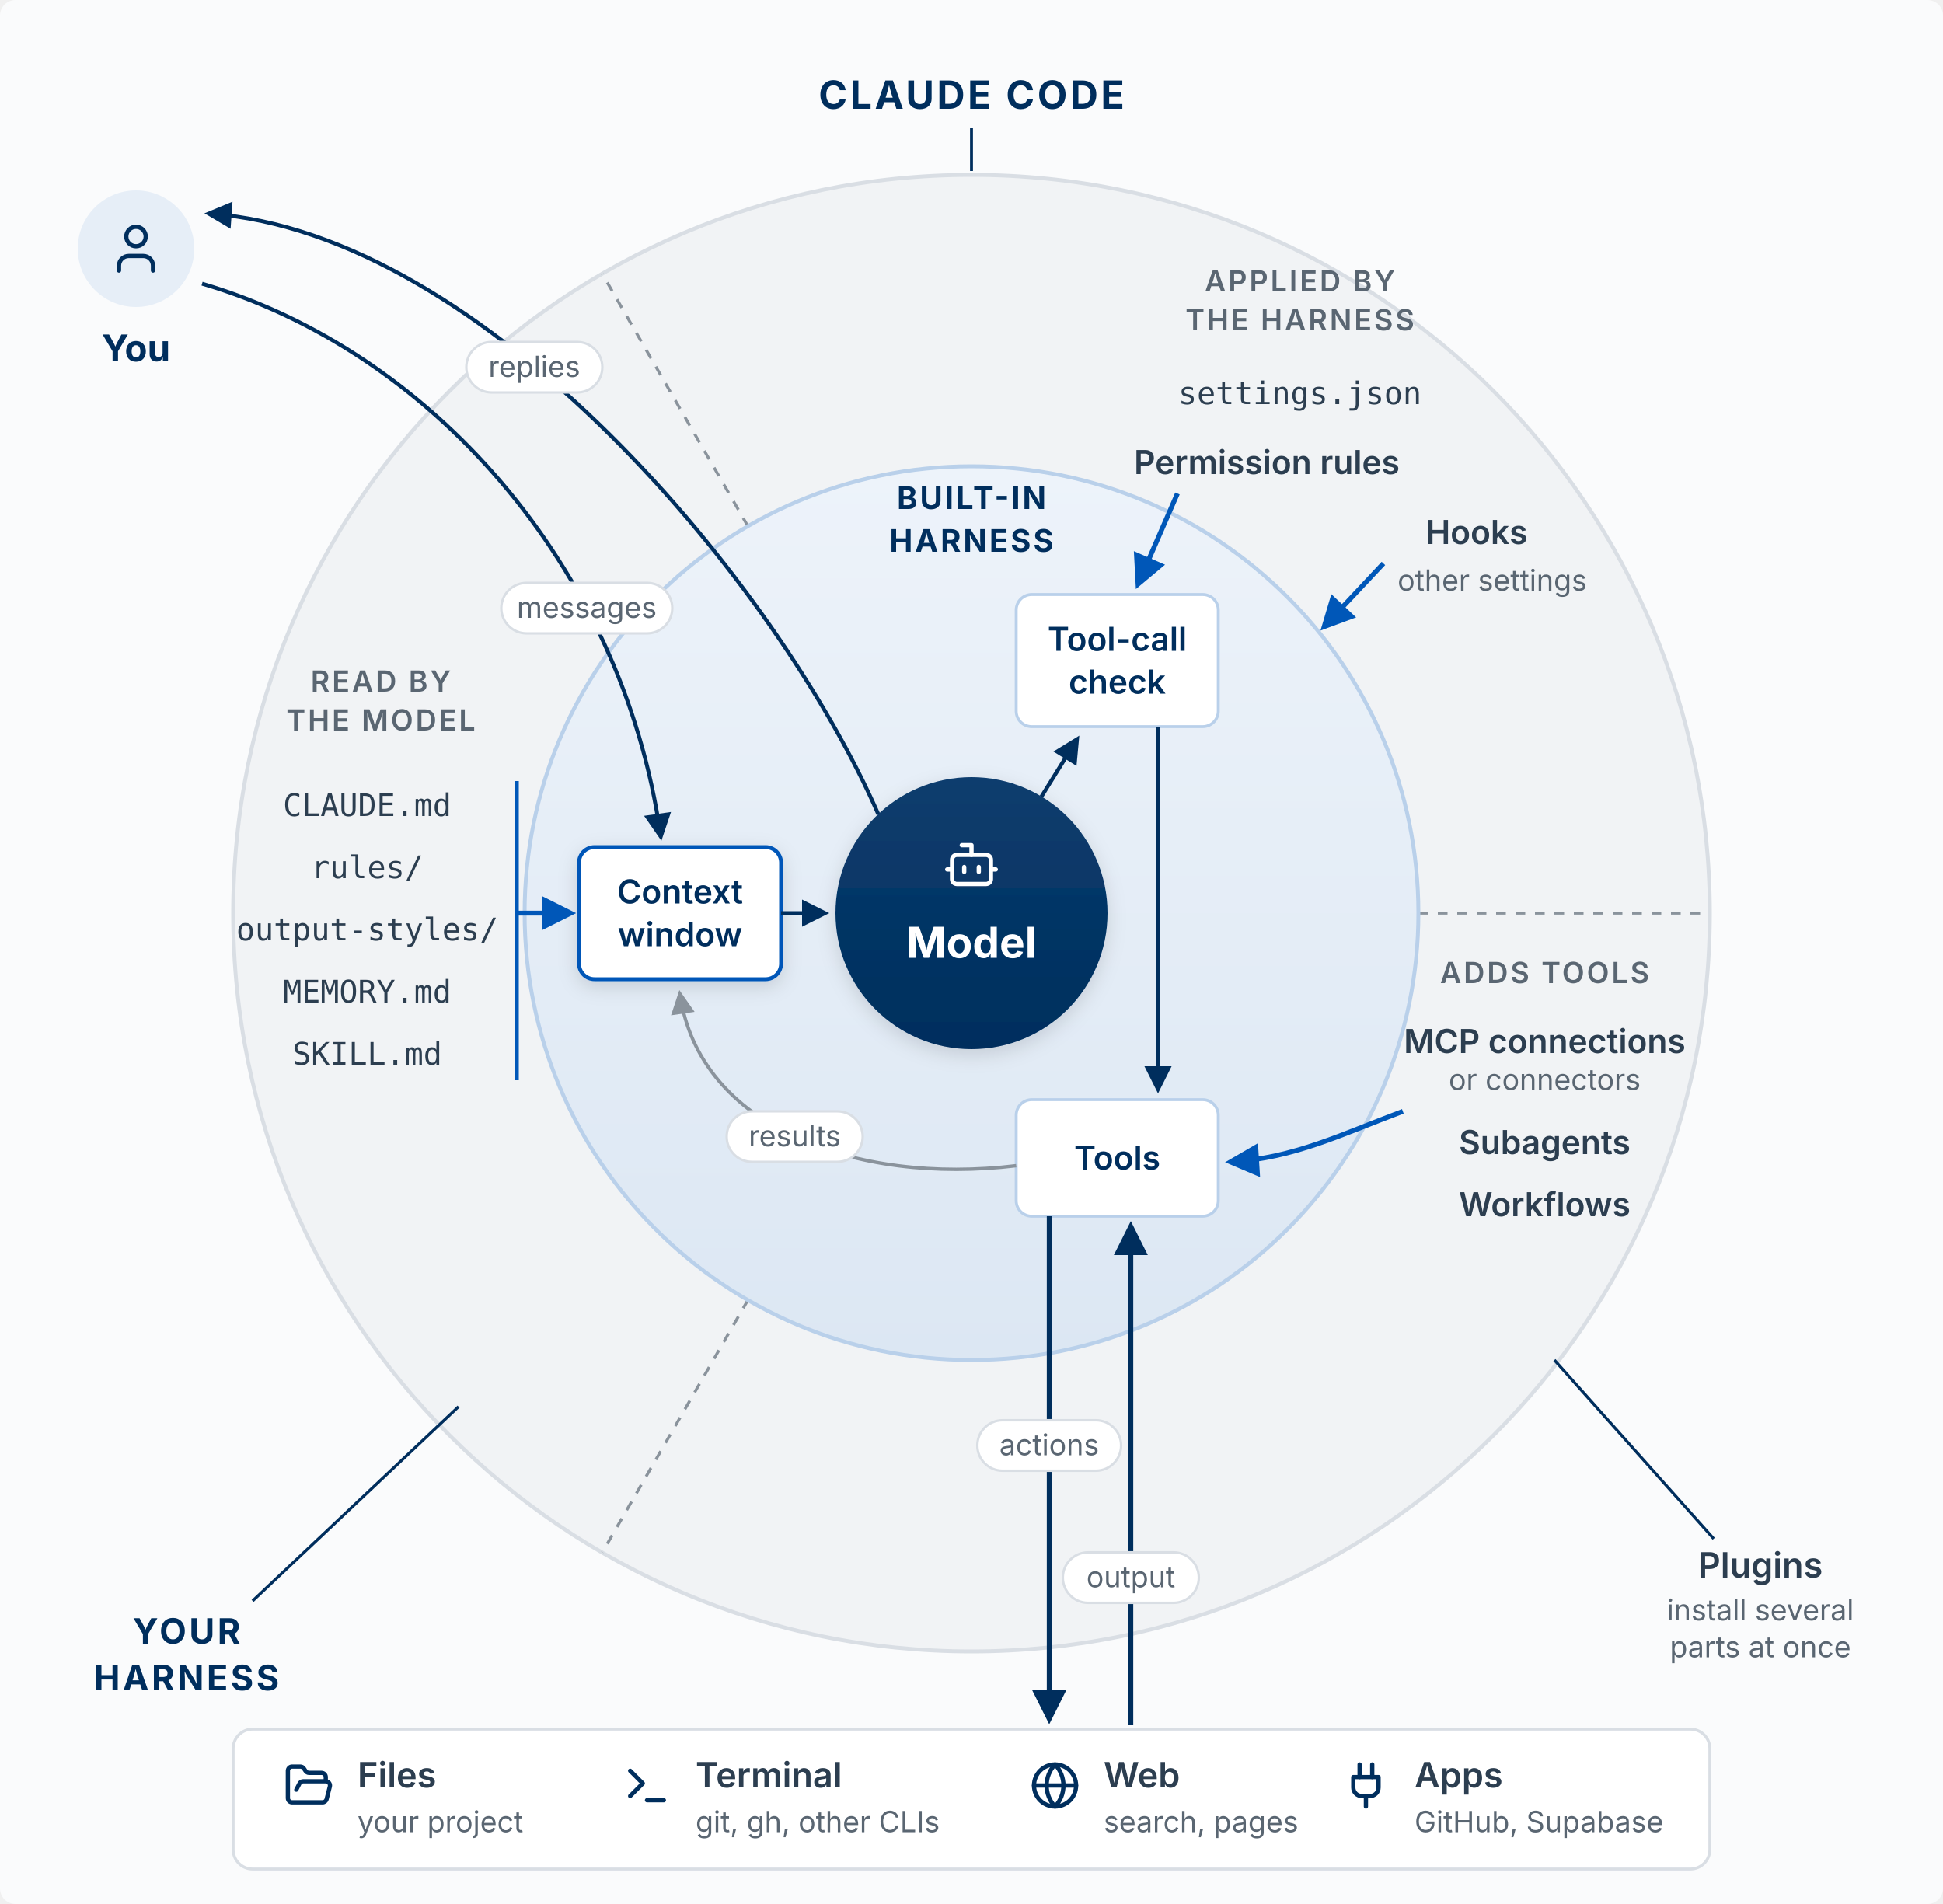
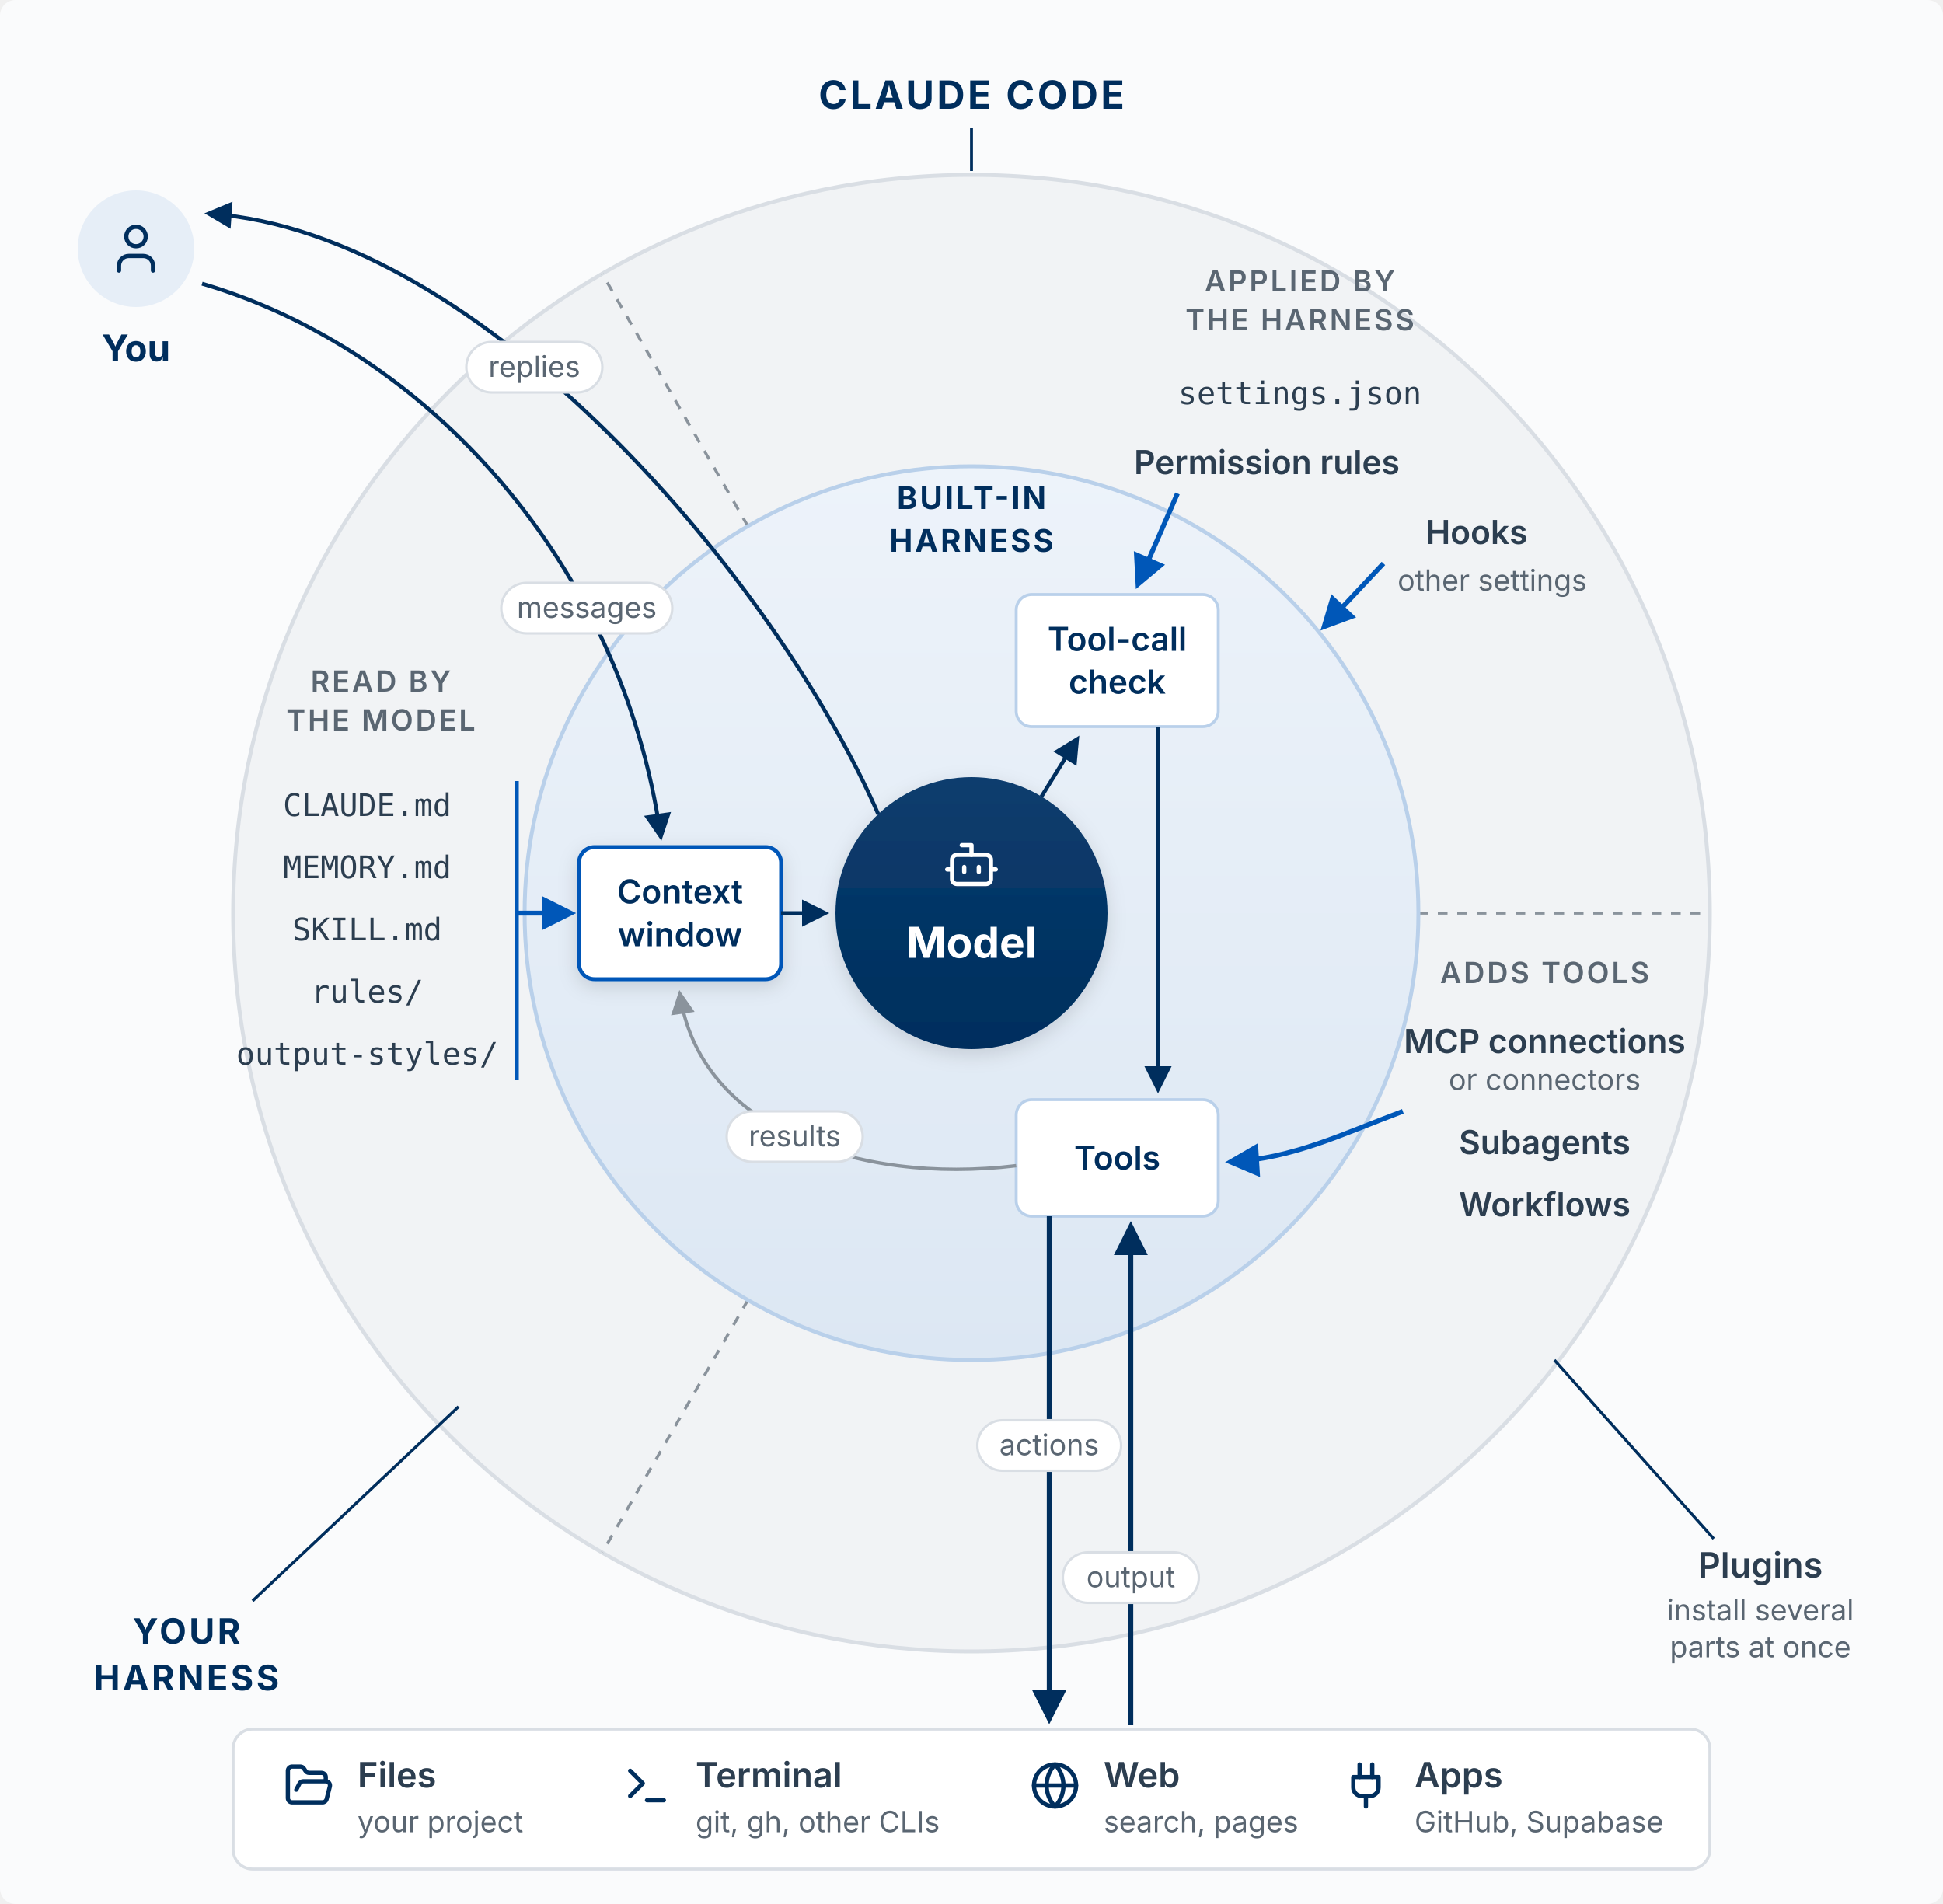
<svg xmlns="http://www.w3.org/2000/svg" viewBox="0 0 1000 980" role="img" font-family="Inter, 'Helvetica Neue', Helvetica, Arial, sans-serif">
  <defs>
    <marker id="ar" viewBox="0 0 10 10" refX="8" refY="5" markerWidth="7" markerHeight="7" orient="auto-start-reverse">
      <path d="M0 0 L10 5 L0 10 z" fill="#0057B8" />
    </marker>
    <marker id="an" viewBox="0 0 10 10" refX="8" refY="5" markerWidth="7" markerHeight="7" orient="auto-start-reverse">
      <path d="M0 0 L10 5 L0 10 z" fill="#002E5D" />
    </marker>
    <marker id="ag" viewBox="0 0 10 10" refX="8" refY="5" markerWidth="7" markerHeight="7" orient="auto-start-reverse">
      <path d="M0 0 L10 5 L0 10 z" fill="#8A939C" />
    </marker>
    <linearGradient id="gModel" x1="0" y1="0" x2="0" y2="1">
      <stop offset="0" stop-color="#0B3D6E" />
      <stop offset="1" stop-color="#002E5D" />
    </linearGradient>
    <linearGradient id="gHarness" x1="0" y1="0" x2="0" y2="1">
      <stop offset="0" stop-color="#EDF3FA" />
      <stop offset="1" stop-color="#DCE7F3" />
    </linearGradient>
    <filter id="sh" x="-20%" y="-20%" width="140%" height="140%">
      <feDropShadow dx="0" dy="3" stdDeviation="5" flood-opacity="0.13" />
    </filter>
  </defs>
  <rect width="1000" height="980" rx="8" fill="#FAFBFC" />
  <text x="500" y="56" text-anchor="middle" font-size="20" font-weight="700" letter-spacing="1.4" fill="#002E5D">CLAUDE CODE</text>
  <line x1="500" y1="66" x2="500" y2="88" stroke="#002E5D" stroke-width="1.5" />
  <circle cx="500" cy="470" r="380" fill="#F1F3F5" stroke="#D9DEE4" stroke-width="2" />
  <line x1="385" y1="271" x2="310" y2="141" stroke="#8A939C" stroke-width="1.5" stroke-dasharray="5 5" />
  <line x1="730" y1="470" x2="880" y2="470" stroke="#8A939C" stroke-width="1.5" stroke-dasharray="5 5" />
  <line x1="385" y1="669" x2="310" y2="799" stroke="#8A939C" stroke-width="1.5" stroke-dasharray="5 5" />
  <circle cx="500" cy="470" r="230" fill="url(#gHarness)" stroke="#B9D0EA" stroke-width="2" />
  <text x="500" y="262" text-anchor="middle" font-size="16" font-weight="700" letter-spacing="1.2" fill="#002E5D">BUILT-IN</text>
  <text x="500" y="284" text-anchor="middle" font-size="16" font-weight="700" letter-spacing="1.2" fill="#002E5D">HARNESS</text>
  <circle cx="500" cy="470" r="70" fill="url(#gModel)" filter="url(#sh)" />
  <g transform="translate(485,430) scale(1.25)" fill="none" stroke="#FFFFFF" stroke-width="1.76" stroke-linecap="round" stroke-linejoin="round">
    <path d="M12 8V4H8" />
    <rect width="16" height="12" x="4" y="8" rx="2" />
    <path d="M2 14h2" />
    <path d="M20 14h2" />
    <path d="M15 13v2" />
    <path d="M9 13v2" />
  </g>
  <text x="500" y="493" text-anchor="middle" font-size="22" font-weight="700" fill="#FFFFFF">Model</text>
  <rect x="298" y="436" width="104" height="68" rx="8" fill="#FFFFFF" stroke="#0057B8" stroke-width="2" filter="url(#sh)" />
  <text x="350" y="465" text-anchor="middle" font-size="17" font-weight="600" fill="#002E5D">Context</text>
  <text x="350" y="487" text-anchor="middle" font-size="17" font-weight="600" fill="#002E5D">window</text>
  <path d="M402 470 H424" stroke="#002E5D" stroke-width="2" fill="none" marker-end="url(#an)" />
  <rect x="523" y="306" width="104" height="68" rx="8" fill="#FFFFFF" stroke="#B9D0EA" stroke-width="1.5" />
  <text x="575" y="335" text-anchor="middle" font-size="17" font-weight="600" fill="#002E5D">Tool-call</text>
  <text x="575" y="357" text-anchor="middle" font-size="17" font-weight="600" fill="#002E5D">check</text>
  <path d="M536 410 L554 381" stroke="#002E5D" stroke-width="2" fill="none" marker-end="url(#an)" />
  <rect x="523" y="566" width="104" height="60" rx="8" fill="#FFFFFF" stroke="#B9D0EA" stroke-width="1.5" />
  <text x="575" y="602" text-anchor="middle" font-size="17" font-weight="600" fill="#002E5D">Tools</text>
  <path d="M596 374 V560" stroke="#002E5D" stroke-width="2" fill="none" marker-end="url(#an)" />
  <path d="M523 600 C440 610 360 580 350 512" stroke="#8A939C" stroke-width="1.75" fill="none" marker-end="url(#ag)" />
  <rect x="374" y="572" width="70" height="26" rx="13" fill="#FFFFFF" stroke="#D9DEE4" stroke-width="1.25" />
  <text x="409" y="590" text-anchor="middle" font-size="15" fill="#5A6672">results</text>
  <text x="196" y="356" text-anchor="middle" font-size="15" font-weight="600" letter-spacing="1.2" fill="#5A6672">READ BY</text>
  <text x="196" y="376" text-anchor="middle" font-size="15" font-weight="600" letter-spacing="1.2" fill="#5A6672">THE MODEL</text>
  <text x="189" y="420" text-anchor="middle" font-size="16" font-family="Menlo, Consolas, monospace" fill="#2C3E50">CLAUDE.md</text>
-   <text x="189" y="452" text-anchor="middle" font-size="16" font-family="Menlo, Consolas, monospace" fill="#2C3E50">rules/</text>
-   <text x="189" y="484" text-anchor="middle" font-size="16" font-family="Menlo, Consolas, monospace" fill="#2C3E50">output-styles/</text>
-   <text x="189" y="516" text-anchor="middle" font-size="16" font-family="Menlo, Consolas, monospace" fill="#2C3E50">MEMORY.md</text>
-   <text x="189" y="548" text-anchor="middle" font-size="16" font-family="Menlo, Consolas, monospace" fill="#2C3E50">SKILL.md</text>
+   <text x="189" y="516" text-anchor="middle" font-size="16" font-family="Menlo, Consolas, monospace" fill="#2C3E50">rules/</text>
+   <text x="189" y="548" text-anchor="middle" font-size="16" font-family="Menlo, Consolas, monospace" fill="#2C3E50">output-styles/</text>
+   <text x="189" y="452" text-anchor="middle" font-size="16" font-family="Menlo, Consolas, monospace" fill="#2C3E50">MEMORY.md</text>
+   <text x="189" y="484" text-anchor="middle" font-size="16" font-family="Menlo, Consolas, monospace" fill="#2C3E50">SKILL.md</text>
  <path d="M266 402 V556" stroke="#0057B8" stroke-width="2" fill="none" />
  <path d="M266 470 H293" stroke="#0057B8" stroke-width="2.5" fill="none" marker-end="url(#ar)" />
  <text x="669" y="150" text-anchor="middle" font-size="15" font-weight="600" letter-spacing="1.2" fill="#5A6672">APPLIED BY</text>
  <text x="669" y="170" text-anchor="middle" font-size="15" font-weight="600" letter-spacing="1.2" fill="#5A6672">THE HARNESS</text>
  <text x="669" y="208" text-anchor="middle" font-size="16" font-family="Menlo, Consolas, monospace" fill="#2C3E50">settings.json</text>
  <text x="652" y="244" text-anchor="middle" font-size="17" font-weight="600" fill="#2C3E50">Permission rules</text>
  <text x="760" y="280" text-anchor="middle" font-size="17" font-weight="600" fill="#2C3E50">Hooks</text>
  <text x="768" y="304" text-anchor="middle" font-size="15" fill="#5A6672">other settings</text>
  <path d="M606 254 L586 300" stroke="#0057B8" stroke-width="2.5" fill="none" marker-end="url(#ar)" />
  <path d="M712 290 L682 322" stroke="#0057B8" stroke-width="2.5" fill="none" marker-end="url(#ar)" />
  <text x="795" y="506" text-anchor="middle" font-size="15" font-weight="600" letter-spacing="1.2" fill="#5A6672">ADDS TOOLS</text>
  <text x="795" y="542" text-anchor="middle" font-size="17" font-weight="600" fill="#2C3E50">MCP connections</text>
  <text x="795" y="561" text-anchor="middle" font-size="15" fill="#5A6672">or connectors</text>
  <text x="795" y="594" text-anchor="middle" font-size="17" font-weight="600" fill="#2C3E50">Subagents</text>
  <text x="795" y="626" text-anchor="middle" font-size="17" font-weight="600" fill="#2C3E50">Workflows</text>
  <path d="M722 572 C690 584 666 596 634 598" stroke="#0057B8" stroke-width="2.5" fill="none" marker-end="url(#ar)" />
  <text x="906" y="812" text-anchor="middle" font-size="18" font-weight="600" fill="#2C3E50">Plugins</text>
  <text x="906" y="834" text-anchor="middle" font-size="15" fill="#5A6672">install several</text>
  <text x="906" y="853" text-anchor="middle" font-size="15" fill="#5A6672">parts at once</text>
  <line x1="882" y1="792" x2="800" y2="700" stroke="#002E5D" stroke-width="1.5" />
  <text x="96" y="846" text-anchor="middle" font-size="18" font-weight="700" letter-spacing="1.4" fill="#002E5D">YOUR</text>
  <text x="96" y="870" text-anchor="middle" font-size="18" font-weight="700" letter-spacing="1.4" fill="#002E5D">HARNESS</text>
  <line x1="130" y1="824" x2="236" y2="724" stroke="#002E5D" stroke-width="1.5" />
  <circle cx="70" cy="128" r="30" fill="#E6EEF7" />
  <g transform="translate(55,113) scale(1.25)" fill="none" stroke="#002E5D" stroke-width="1.76" stroke-linecap="round" stroke-linejoin="round">
    <path d="M19 21v-2a4 4 0 0 0-4-4H9a4 4 0 0 0-4 4v2" />
    <circle cx="12" cy="7" r="4" />
  </g>
  <text x="70" y="186" text-anchor="middle" font-size="19" font-weight="700" fill="#002E5D">You</text>
  <path d="M104 146 C220 180 320 290 340 430" stroke="#002E5D" stroke-width="2" fill="none" marker-end="url(#an)" />
  <path d="M452 419 C400 300 250 120 108 110" stroke="#002E5D" stroke-width="2" fill="none" marker-end="url(#an)" />
  <rect x="258" y="300" width="88" height="26" rx="13" fill="#FFFFFF" stroke="#D9DEE4" stroke-width="1.25" />
  <text x="302" y="318" text-anchor="middle" font-size="15" fill="#5A6672">messages</text>
  <rect x="240" y="176" width="70" height="26" rx="13" fill="#FFFFFF" stroke="#D9DEE4" stroke-width="1.25" />
  <text x="275" y="194" text-anchor="middle" font-size="15" fill="#5A6672">replies</text>
  <path d="M540 626 V884" stroke="#002E5D" stroke-width="2.5" fill="none" marker-end="url(#an)" />
  <path d="M582 888 V632" stroke="#002E5D" stroke-width="2.5" fill="none" marker-end="url(#an)" />
  <rect x="503" y="731" width="74" height="26" rx="13" fill="#FFFFFF" stroke="#D9DEE4" stroke-width="1.25" />
  <text x="540" y="749" text-anchor="middle" font-size="15" fill="#5A6672">actions</text>
  <rect x="547" y="799" width="70" height="26" rx="13" fill="#FFFFFF" stroke="#D9DEE4" stroke-width="1.25" />
  <text x="582" y="817" text-anchor="middle" font-size="15" fill="#5A6672">output</text>
  <rect x="120" y="890" width="760" height="72" rx="10" fill="#FFFFFF" stroke="#D9DEE4" stroke-width="1.5" />
  <g transform="translate(146,906) scale(1.083)" fill="none" stroke="#002E5D" stroke-width="2.03" stroke-linecap="round" stroke-linejoin="round">
    <path d="m6 14 1.5-2.9A2 2 0 0 1 9.24 10H20a2 2 0 0 1 1.94 2.5l-1.54 6a2 2 0 0 1-1.95 1.5H4a2 2 0 0 1-2-2V5a2 2 0 0 1 2-2h3.9a2 2 0 0 1 1.69.9l.81 1.2a2 2 0 0 0 1.67.9H18a2 2 0 0 1 2 2v2" />
  </g>
  <text x="184" y="920" font-size="18" font-weight="600" fill="#2C3E50">Files</text>
  <text x="184" y="943" font-size="15" fill="#5A6672">your project</text>
  <g transform="translate(320,906) scale(1.083)" fill="none" stroke="#002E5D" stroke-width="2.03" stroke-linecap="round" stroke-linejoin="round">
    <polyline points="4 17 10 11 4 5" />
    <line x1="12" x2="20" y1="19" y2="19" />
  </g>
  <text x="358" y="920" font-size="18" font-weight="600" fill="#2C3E50">Terminal</text>
  <text x="358" y="943" font-size="15" fill="#5A6672">git, gh, other CLIs</text>
  <g transform="translate(530,906) scale(1.083)" fill="none" stroke="#002E5D" stroke-width="2.03" stroke-linecap="round" stroke-linejoin="round">
    <circle cx="12" cy="12" r="10" />
    <path d="M12 2a14.5 14.5 0 0 0 0 20 14.5 14.5 0 0 0 0-20" />
    <path d="M2 12h20" />
  </g>
  <text x="568" y="920" font-size="18" font-weight="600" fill="#2C3E50">Web</text>
  <text x="568" y="943" font-size="15" fill="#5A6672">search, pages</text>
  <g transform="translate(690,906) scale(1.083)" fill="none" stroke="#002E5D" stroke-width="2.03" stroke-linecap="round" stroke-linejoin="round">
    <path d="M12 22v-5" />
    <path d="M9 8V2" />
    <path d="M15 8V2" />
    <path d="M18 8v5a4 4 0 0 1-4 4h-4a4 4 0 0 1-4-4V8Z" />
  </g>
  <text x="728" y="920" font-size="18" font-weight="600" fill="#2C3E50">Apps</text>
  <text x="728" y="943" font-size="15" fill="#5A6672">GitHub, Supabase</text>
</svg>
